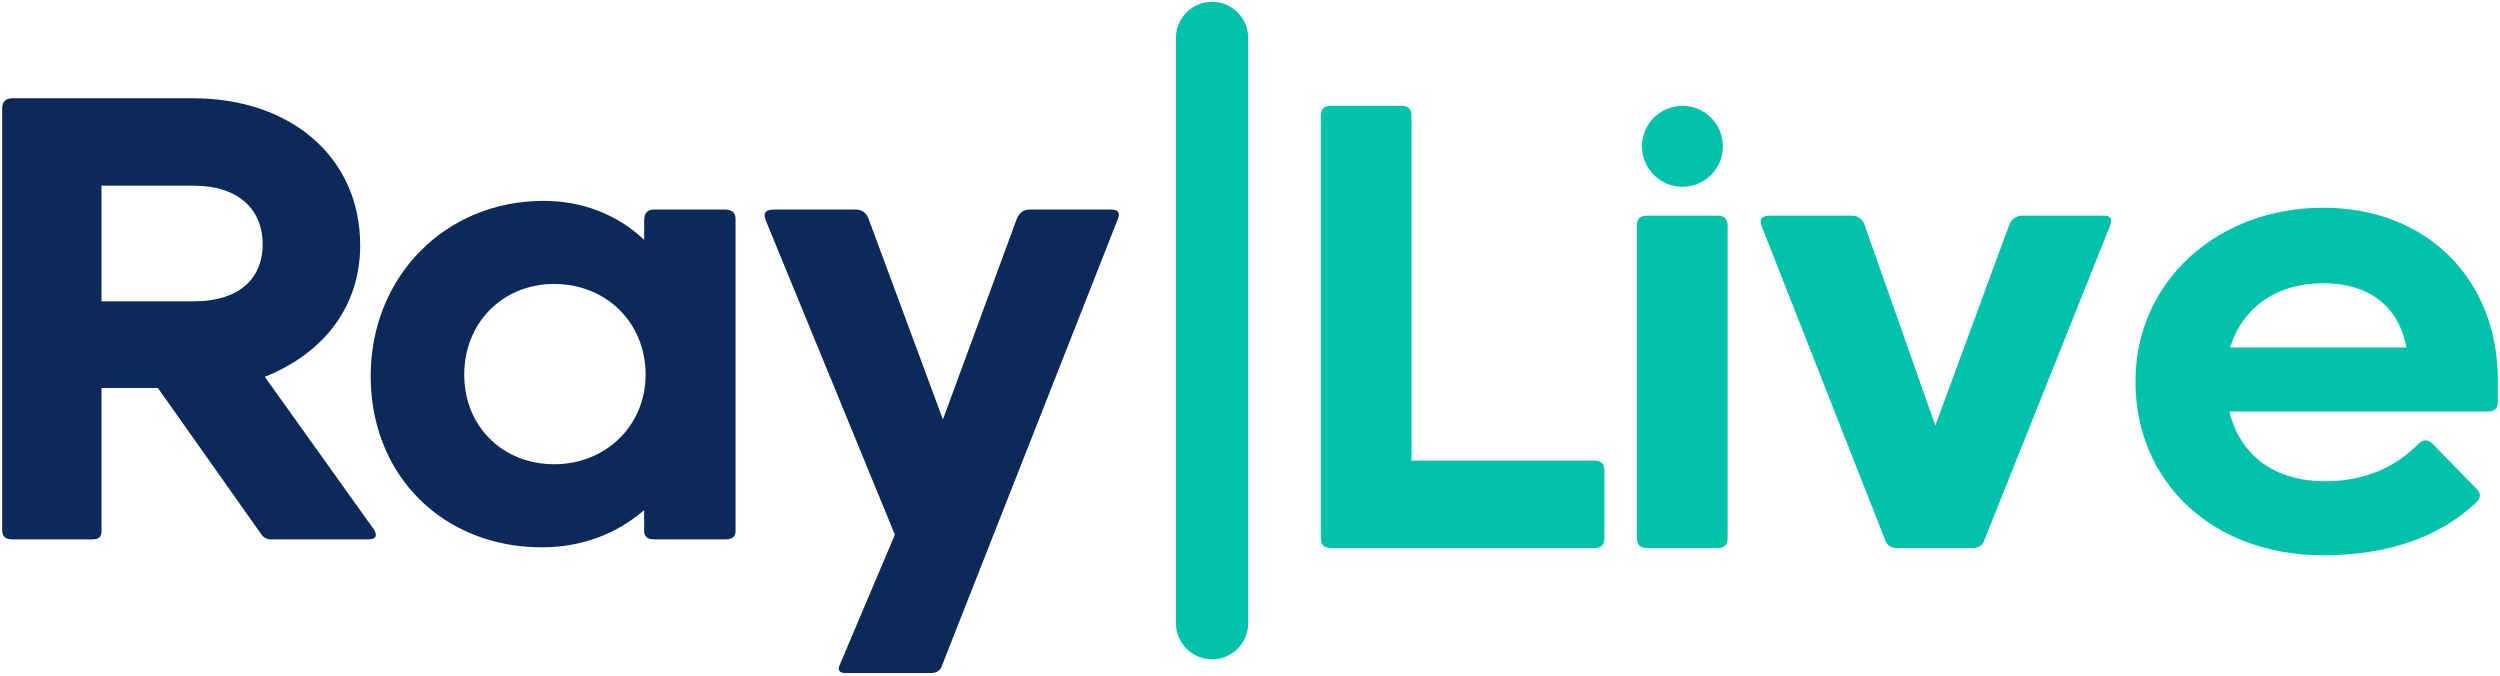
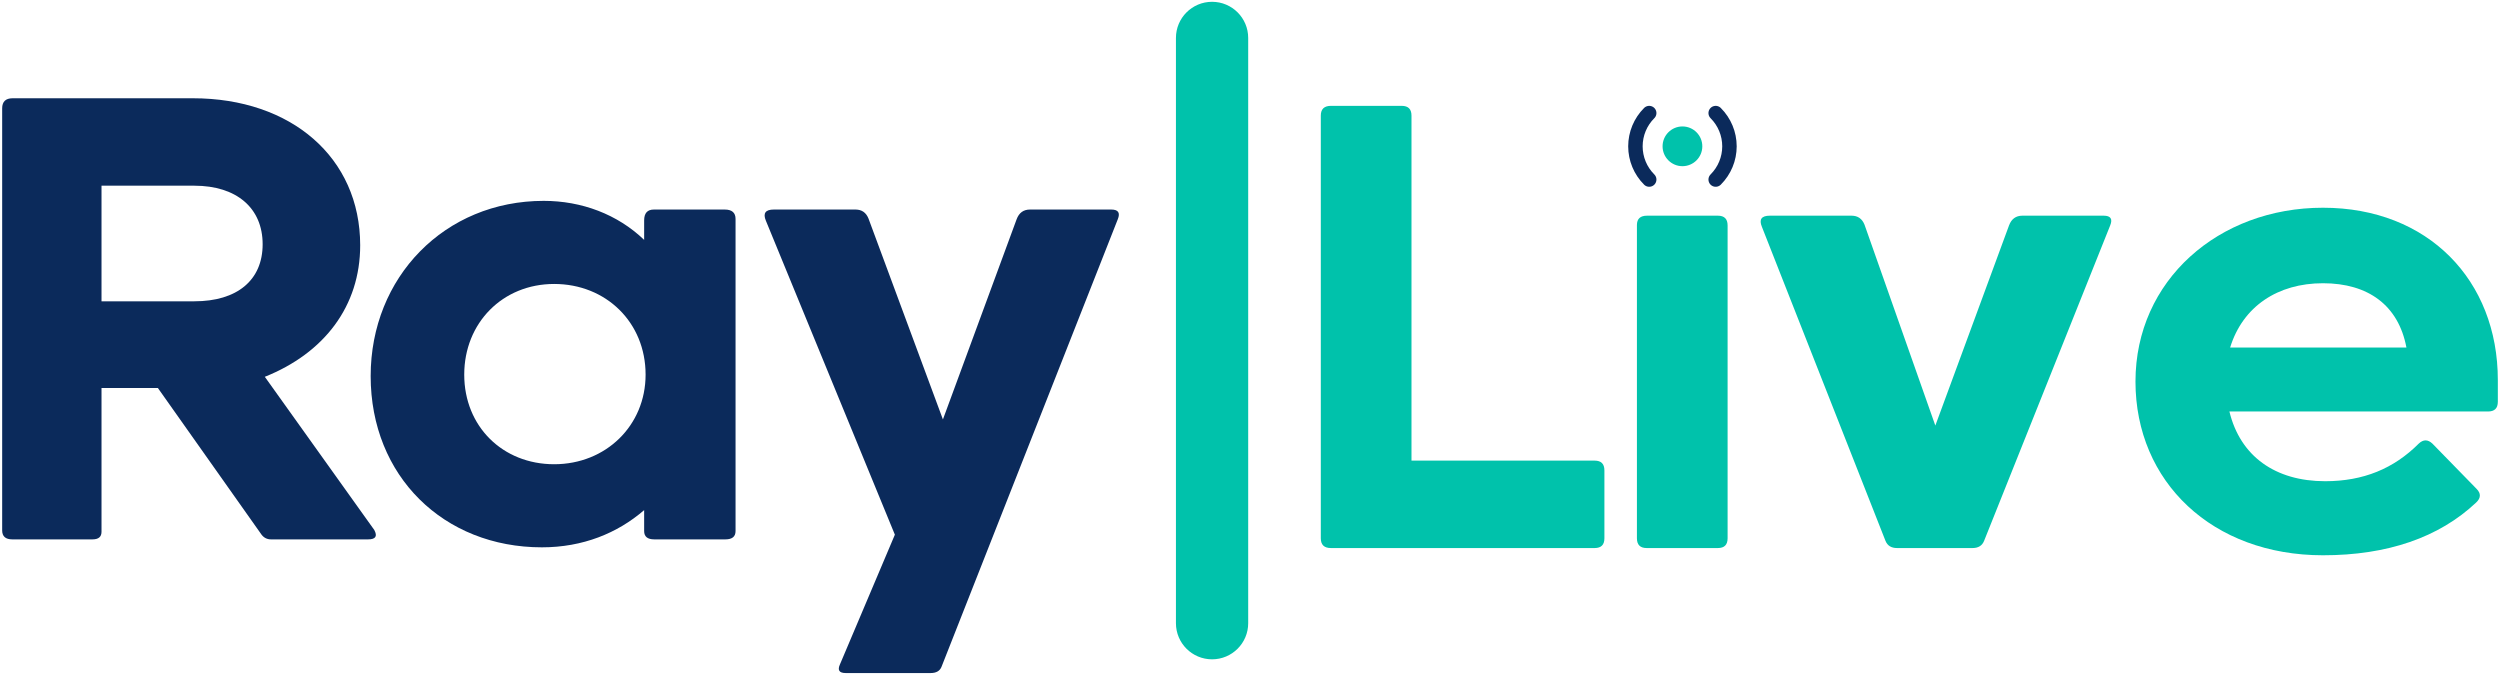
<svg xmlns="http://www.w3.org/2000/svg" width="692" height="187" viewBox="90 284 692 187" role="img" aria-labelledby="raylive-light-title" aria-describedby="raylive-light-desc" focusable="false">
  <g fill="#0B2A5B" fill-rule="evenodd">
    <path d="       M 93.5 311.2 H 143.4       C 170.6 311.2 189.7 327.6 189.7 351.9       C 189.7 368.7 179.8 381.7 163.3 388.3       L 193.6 430.7 Q 195 433.3 191.9 433.3       H 165 Q 163.4 433.3 162.4 432       L 133.7 391.4 H 118.1 V 431.2       Q 118.1 433.3 115.6 433.3 H 93.4       Q 90.6 433.3 90.6 430.8 V 314       Q 90.6 311.2 93.5 311.2 Z       M 118.1 335.4 V 367.4 H 143.8       C 155.6 367.4 162.7 361.6 162.7 351.6       C 162.7 341.6 155.5 335.4 143.8 335.4 Z" />
    <path d="       M 268.3 350.4 V 345       Q 268.3 342 271 342 H 290.6       Q 293.6 342 293.6 344.6 V 431       Q 293.6 433.3 290.8 433.3 H 271.1       Q 268.3 433.3 268.3 431 V 425.2       C 260.9 431.6 251.3 435.5 240 435.5       C 212.8 435.5 192.6 415.8 192.6 388.1       C 192.6 360.7 213.1 339.6 240.5 339.6       C 251 339.6 260.9 343.3 268.3 350.4 Z       M 268.7 387.7       C 268.7 373.2 257.7 362.6 243.4 362.6       C 229.1 362.6 218.5 373.4 218.5 387.7       C 218.5 402 229.1 412.5 243.4 412.5       C 257.7 412.5 268.7 401.8 268.7 387.7 Z" />
    <path d="       M 304.2 342 H 326.8       Q 329.4 342 330.4 344.5       L 351 400.1 L 371.4 344.7       Q 372.4 342 375.1 342 H 397.6       Q 400.5 342 399.4 344.7       L 350.6 468.6 Q 349.9 470.3 347.6 470.3       H 324.1 Q 321.4 470.3 322.5 467.9       L 337.7 432 L 302 345.1       Q 300.7 342 304.2 342 Z" />
  </g>
  <rect x="415.5" y="284.5" width="20" height="182" rx="10" fill="#00C2AB" />
  <g fill="#00C2AB" fill-rule="evenodd">
    <path d="       M 458.4 313.3 H 478       Q 480.7 313.3 480.7 316 V 411.5 H 531.4       Q 534.1 411.5 534.1 414.2 V 433       Q 534.1 435.7 531.4 435.7 H 458.4       Q 455.6 435.7 455.6 433 V 316       Q 455.6 313.3 458.4 313.3 Z" />
-     <circle cx="555.7" cy="324.5" r="11.2" />
+     <circle id="live-beacon-dot" cx="555.7" cy="324.5" r="5.5" />
+     <path id="live-beacon-signals" d="       M 546.5 315.3 A 13 13 0 0 0 546.5 333.7       M 564.9 315.3 A 13 13 0 0 1 564.9 333.7" fill="none" stroke="#0B2A5B" stroke-width="4" stroke-linecap="round" />
    <path d="       M 545.9 343.7 H 565.5       Q 568.2 343.7 568.2 346.4 V 433       Q 568.2 435.7 565.5 435.7 H 545.8       Q 543.1 435.7 543.1 433 V 346.3       Q 543.1 343.7 545.9 343.7 Z" />
    <path d="       M 579.9 343.7 H 602.5       Q 605.1 343.7 606.1 346.2       L 625.7 401.8 L 646.1 346.4       Q 647.1 343.7 649.8 343.7 H 672.3       Q 675.2 343.7 674.1 346.4       L 639.2 433.7 Q 638.4 435.7 636 435.7       H 615.1 Q 612.7 435.7 611.9 433.7       L 577.7 346.8 Q 576.4 343.7 579.9 343.7 Z" />
    <path d="       M 707.1 397.9       C 710.1 410.3 719.8 417.2 733.6 417.2       C 744.2 417.2 752.6 413.7 759.5 406.8       Q 761.4 405 763.3 406.8       L 775.5 419.3 Q 777.4 421.2 775.4 423.1       C 765.1 432.8 750.8 437.7 733 437.7       C 702.4 437.7 681.1 417.4 681.1 389.6       C 681.1 361.6 704.1 341.5 733 341.5       C 762.1 341.5 781.4 361.6 781.4 389.2       V 395.2 Q 781.4 397.9 778.7 397.9 Z       M 707.3 380.2 H 756.1       C 753.9 368.5 745.5 362.4 733 362.4       C 720.5 362.4 710.8 368.8 707.3 380.2 Z" />
  </g>
</svg>
